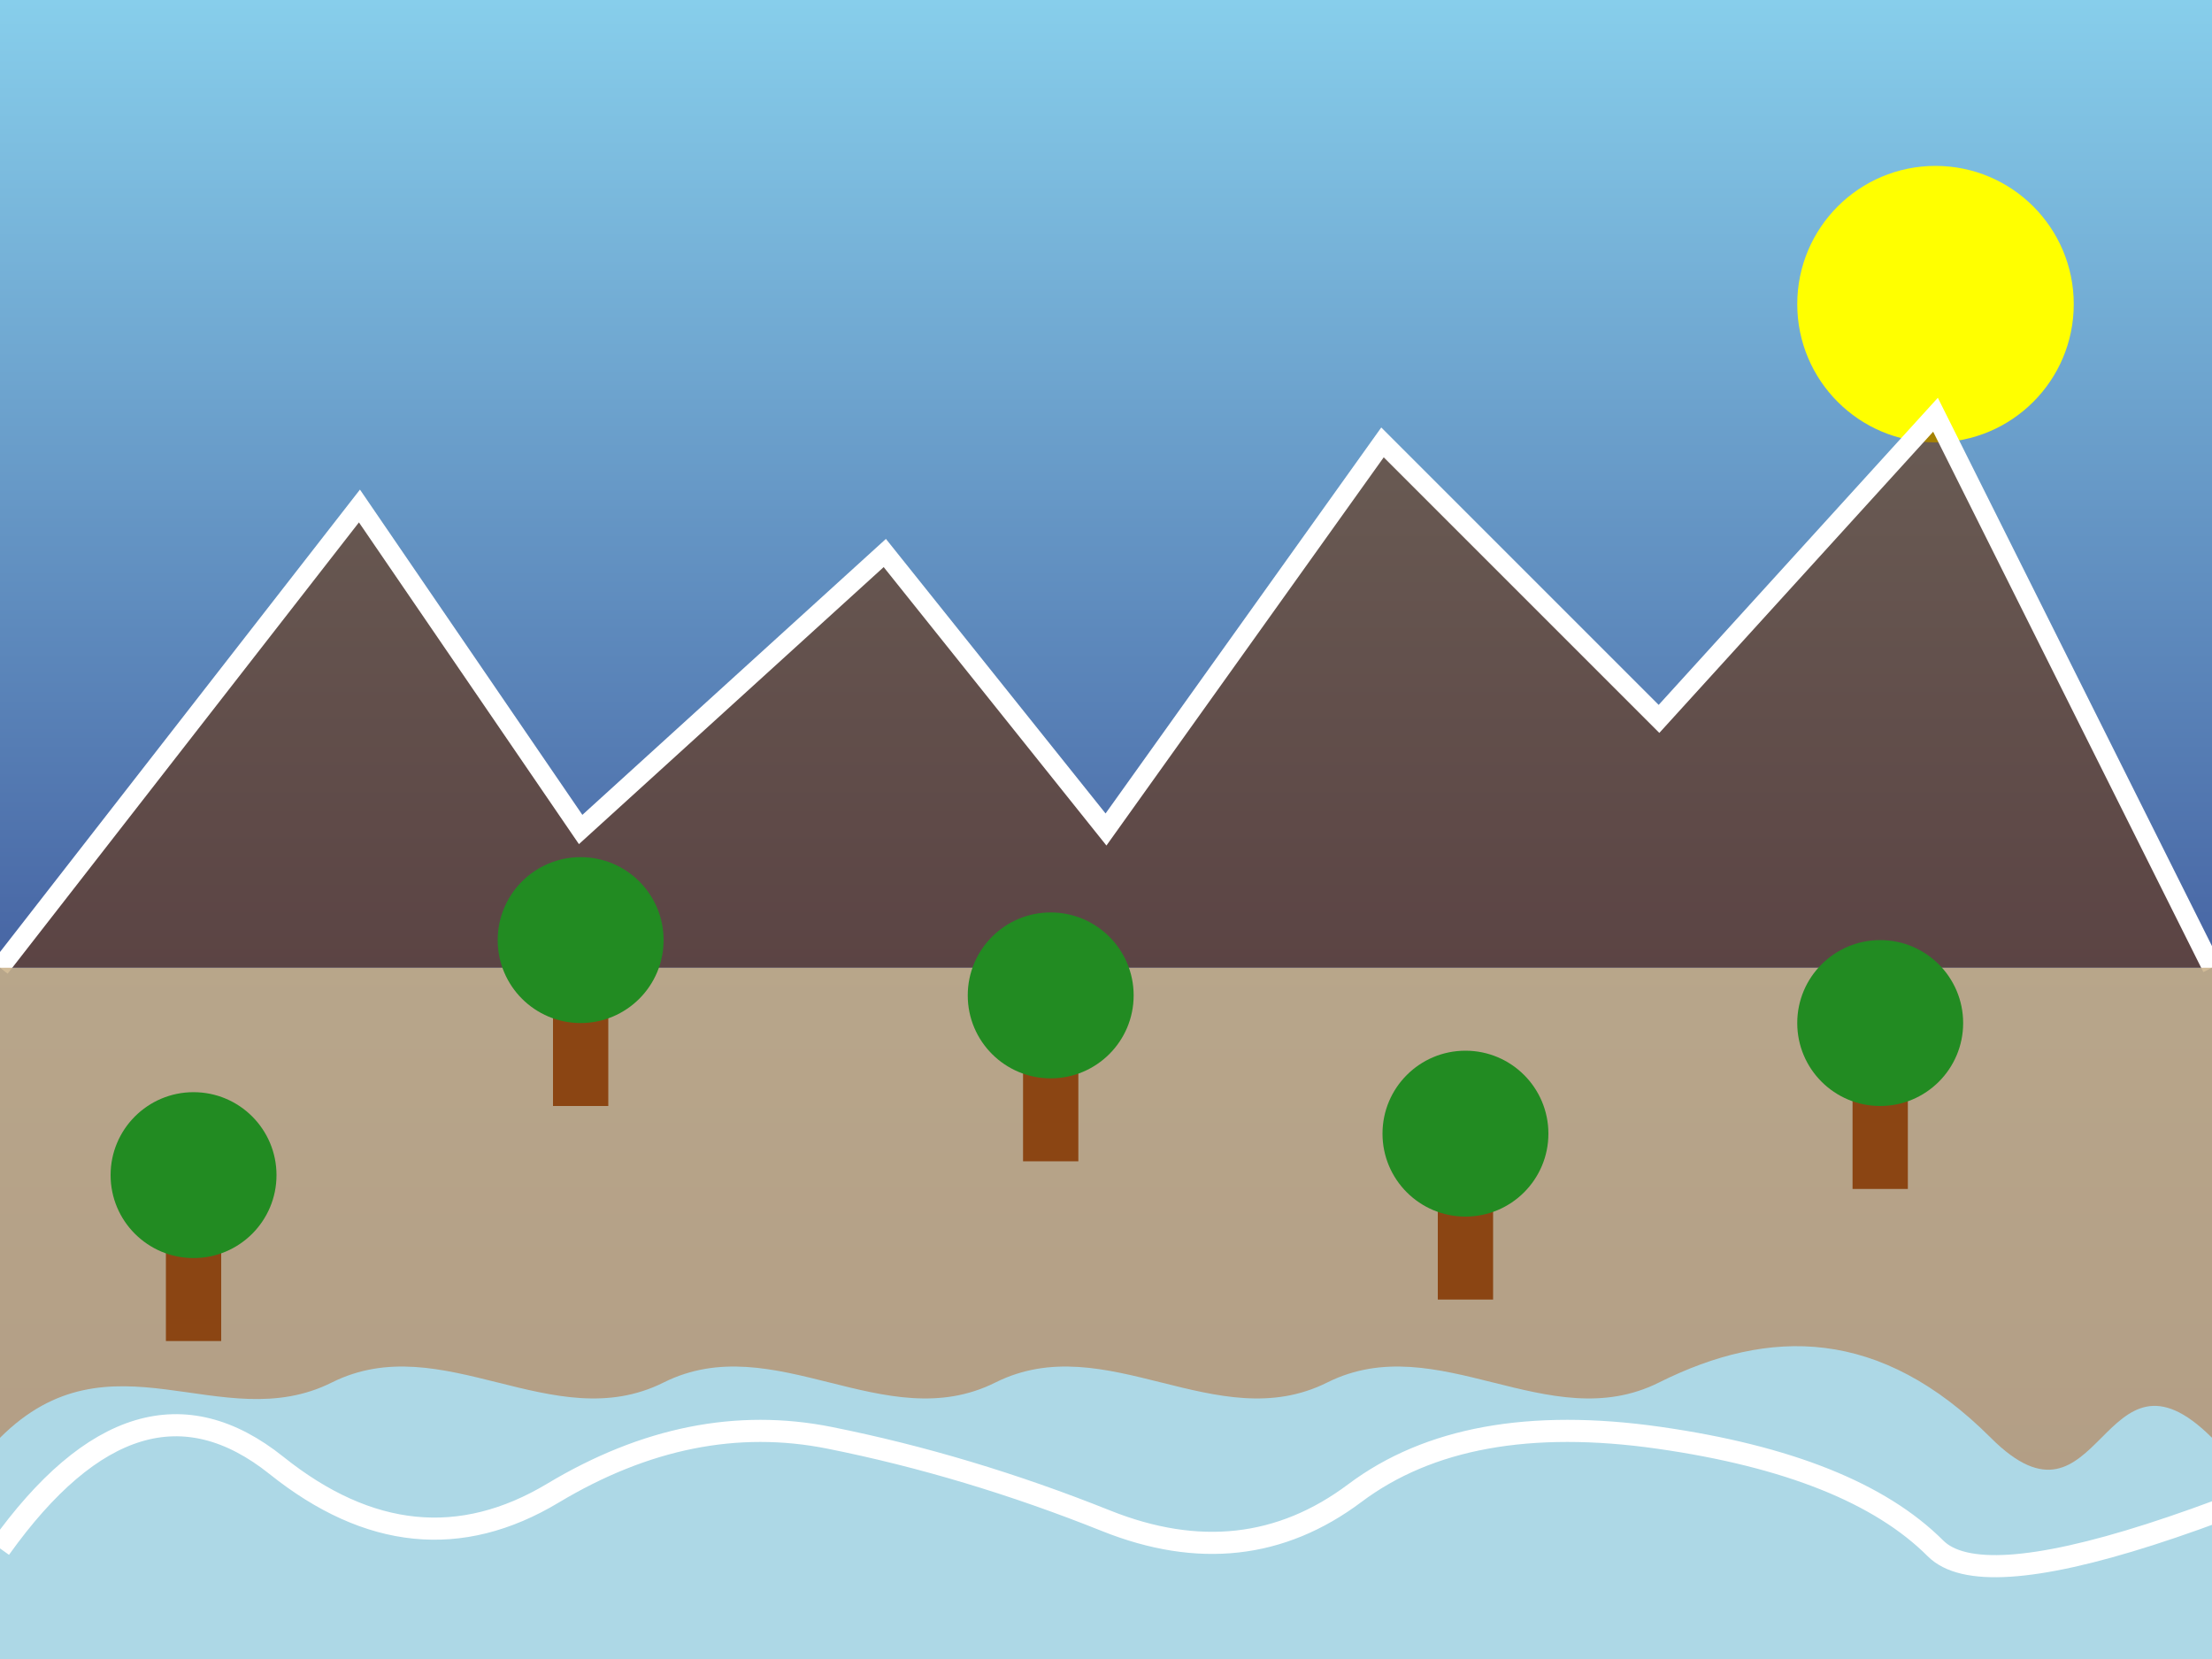
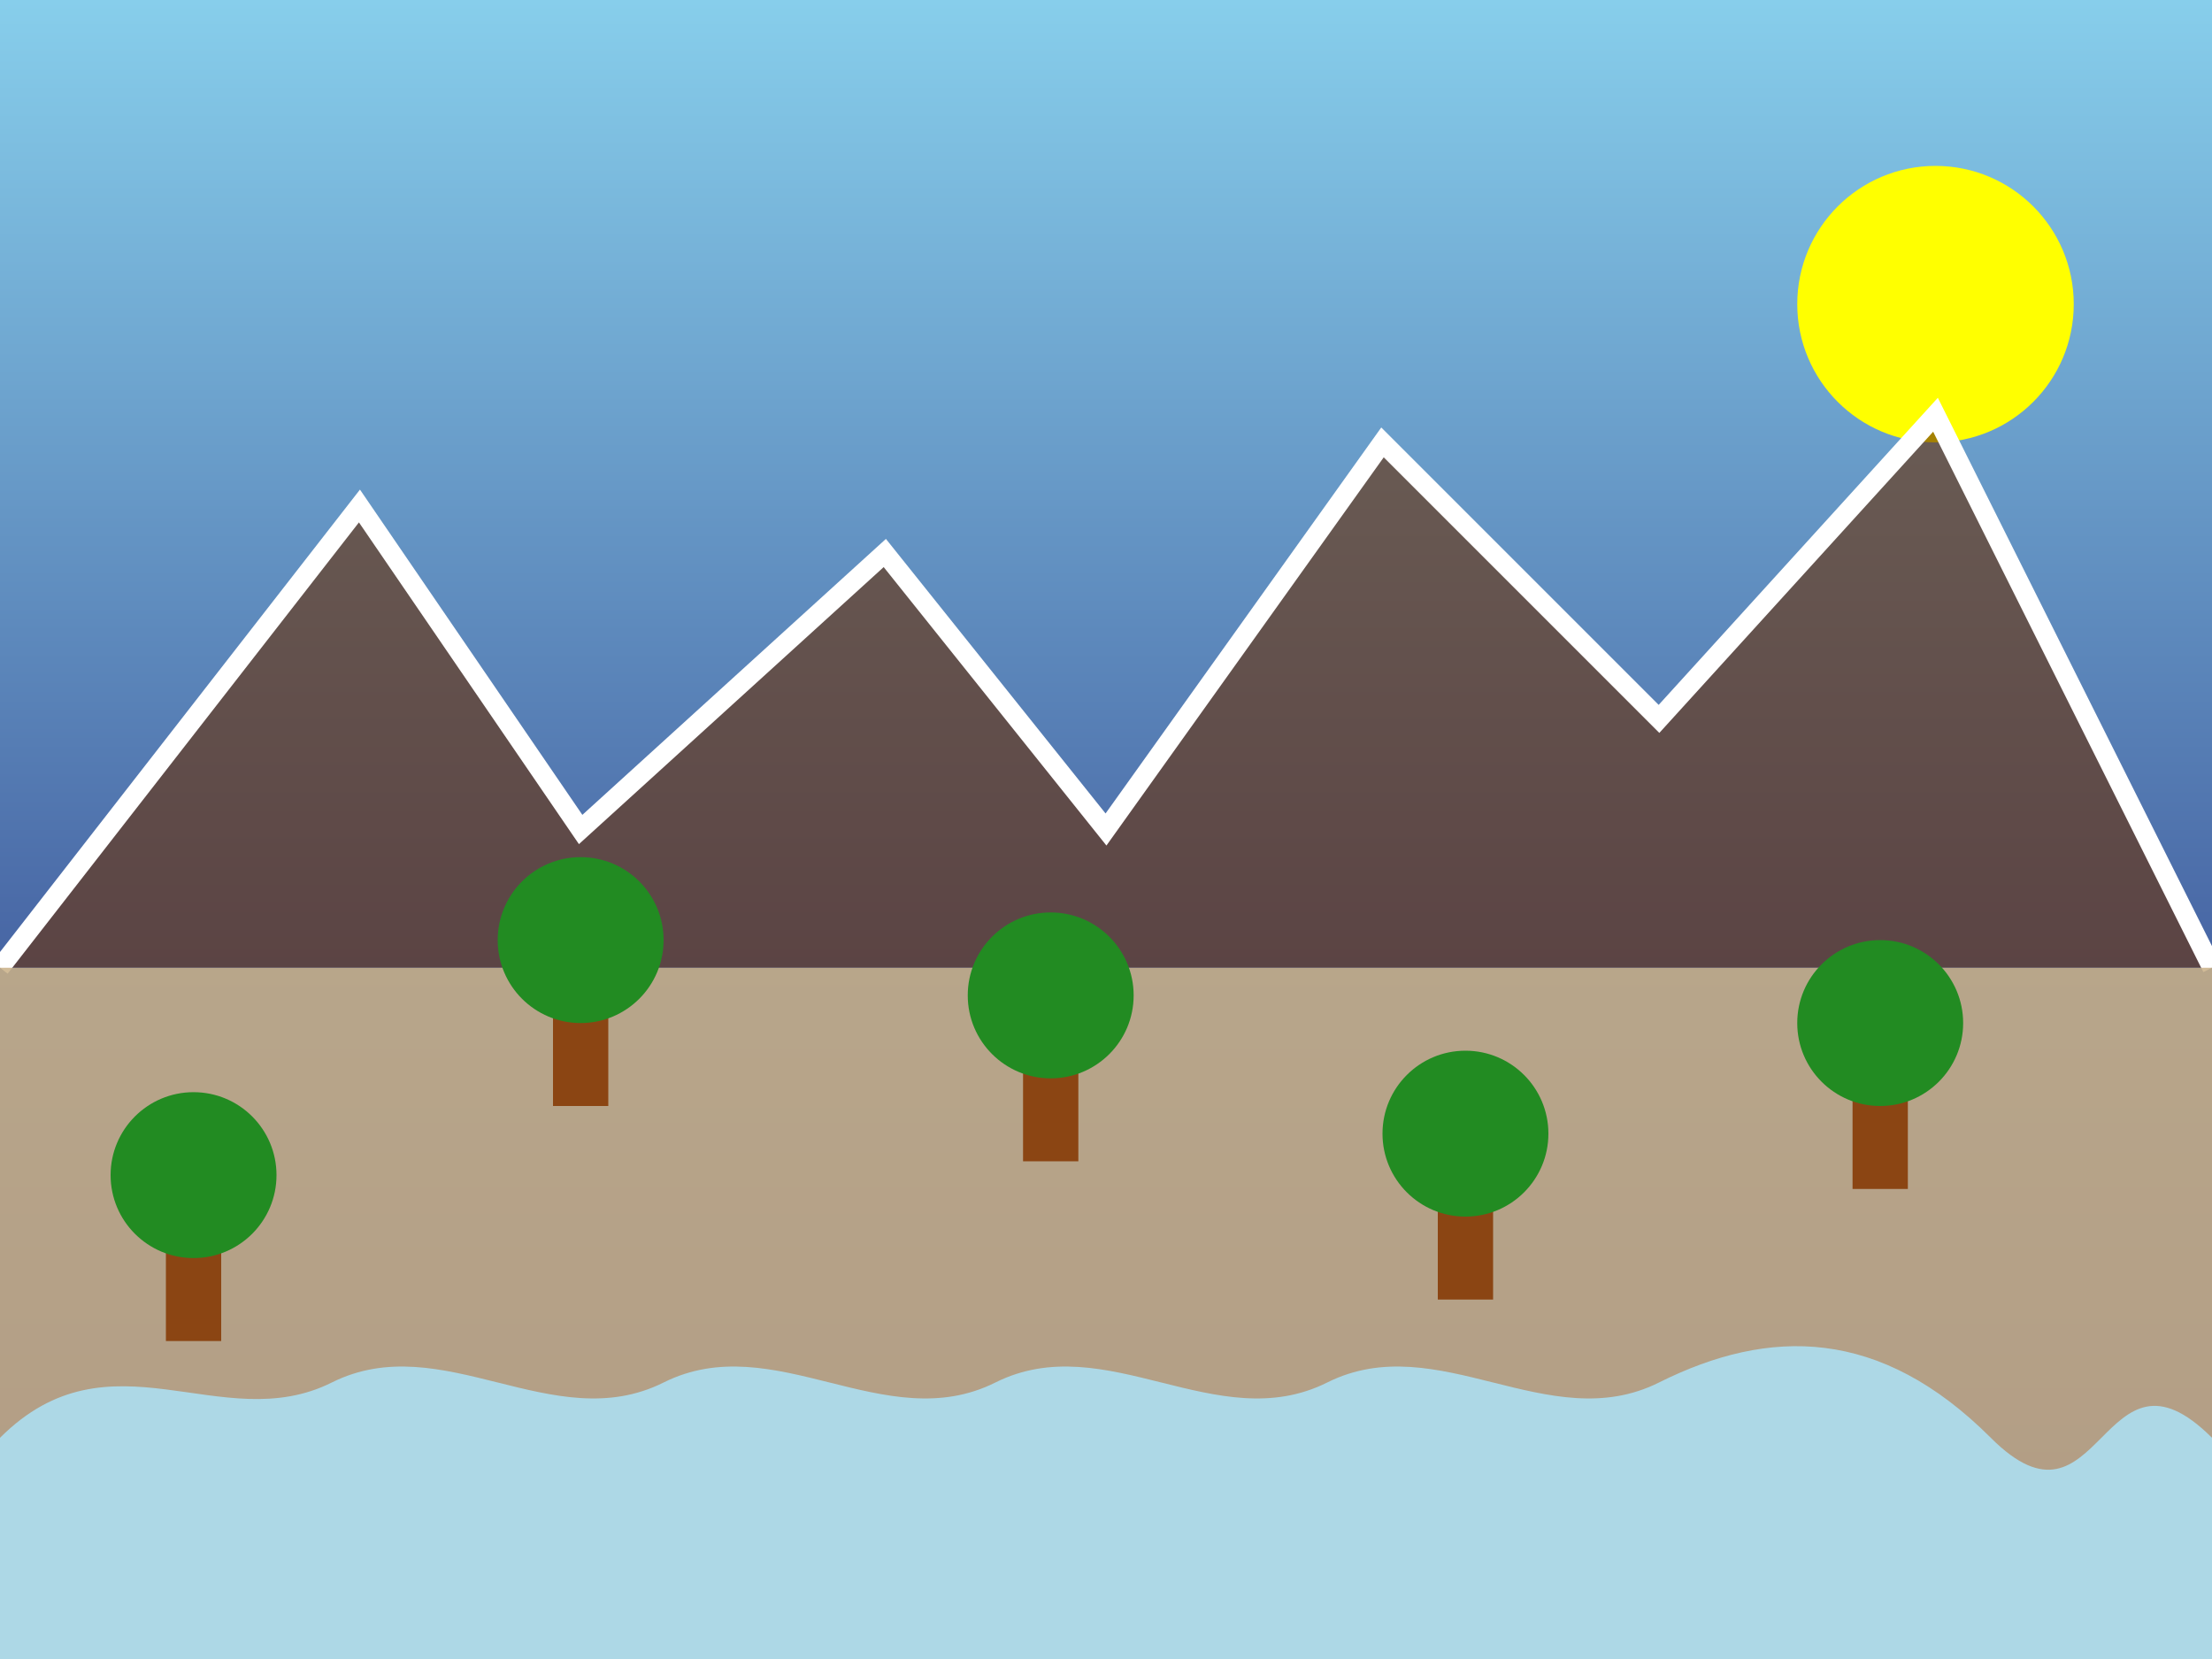
<svg xmlns="http://www.w3.org/2000/svg" width="800" height="600">
  <defs>
    <linearGradient id="skyGradient" x1="0%" y1="0%" x2="0%" y2="100%">
      <stop offset="0%" style="stop-color: rgb(135, 206, 235); stop-opacity: 1" />
      <stop offset="100%" style="stop-color: rgb(25, 25, 112); stop-opacity: 1" />
    </linearGradient>
    <linearGradient id="nightGradient" x1="0%" y1="0%" x2="0%" y2="100%">
      <stop offset="0%" style="stop-color: #001f3f; stop-opacity: 1" />
      <stop offset="100%" style="stop-color: #001a35; stop-opacity: 1" />
    </linearGradient>
    <g id="skyDay">
      <rect width="100%" height="100%" fill="url(#skyGradient)" />
      <circle cx="700" cy="110" r="50" fill="yellow" />
    </g>
    <g id="skyNight">
      <rect width="100%" height="100%" fill="url(#nightGradient)" />
      <circle cx="700" cy="110" r="50" fill="bisque" />
      <circle cx="720" cy="85" r="10" fill="#999999" />
      <circle cx="677" cy="98" r="8" fill="#999999" />
      <circle cx="710" cy="130" r="12" fill="#999999" />
    </g>
    <g id="tree">
      <rect x="0" y="60" width="20" height="60" fill="#8B4513" />
      <circle cx="10" cy="60" r="30" fill="#228B22" />
    </g>
    <g id="lake">
      <path d="M0 520 C 40 480, 80 520, 120 500 S 200 520, 240 500 S 320 520, 360 500 S 440 520, 480 500 S 560 520, 600 500 S 680 480, 720 520 S 760 480, 800 520 L800 600 L0 600 Z" fill="#ADD8E6" />
-       <path d="M0 560 Q 50 490, 100 530 T 200 540 T 300 520 T 400 550 T 490 540 T 600 520 T 700 560 T950 480" stroke="#FFFFFF" stroke-width="8" fill="none" />
    </g>
  </defs>
  <use id="dayNight" href="#skyDay" />
  <path d="M0 350 L130 183 L210 300 L320 200 L400 300 L500 160 L600 260 L700 150 L800 350 " fill="rgba(105,47,5,0.603)" stroke="white" stroke-width="7" />
  <rect x="0" y="350" width="800" height="200" fill="rgba(201,176,135,0.863)" />
  <use href="#tree" x="60" y="365" />
  <use href="#tree" x="200" y="280" />
  <use href="#tree" x="370" y="300" />
  <use href="#tree" x="520" y="350" />
  <use href="#tree" x="670" y="310" />
  <use href="#lake" />
</svg>
